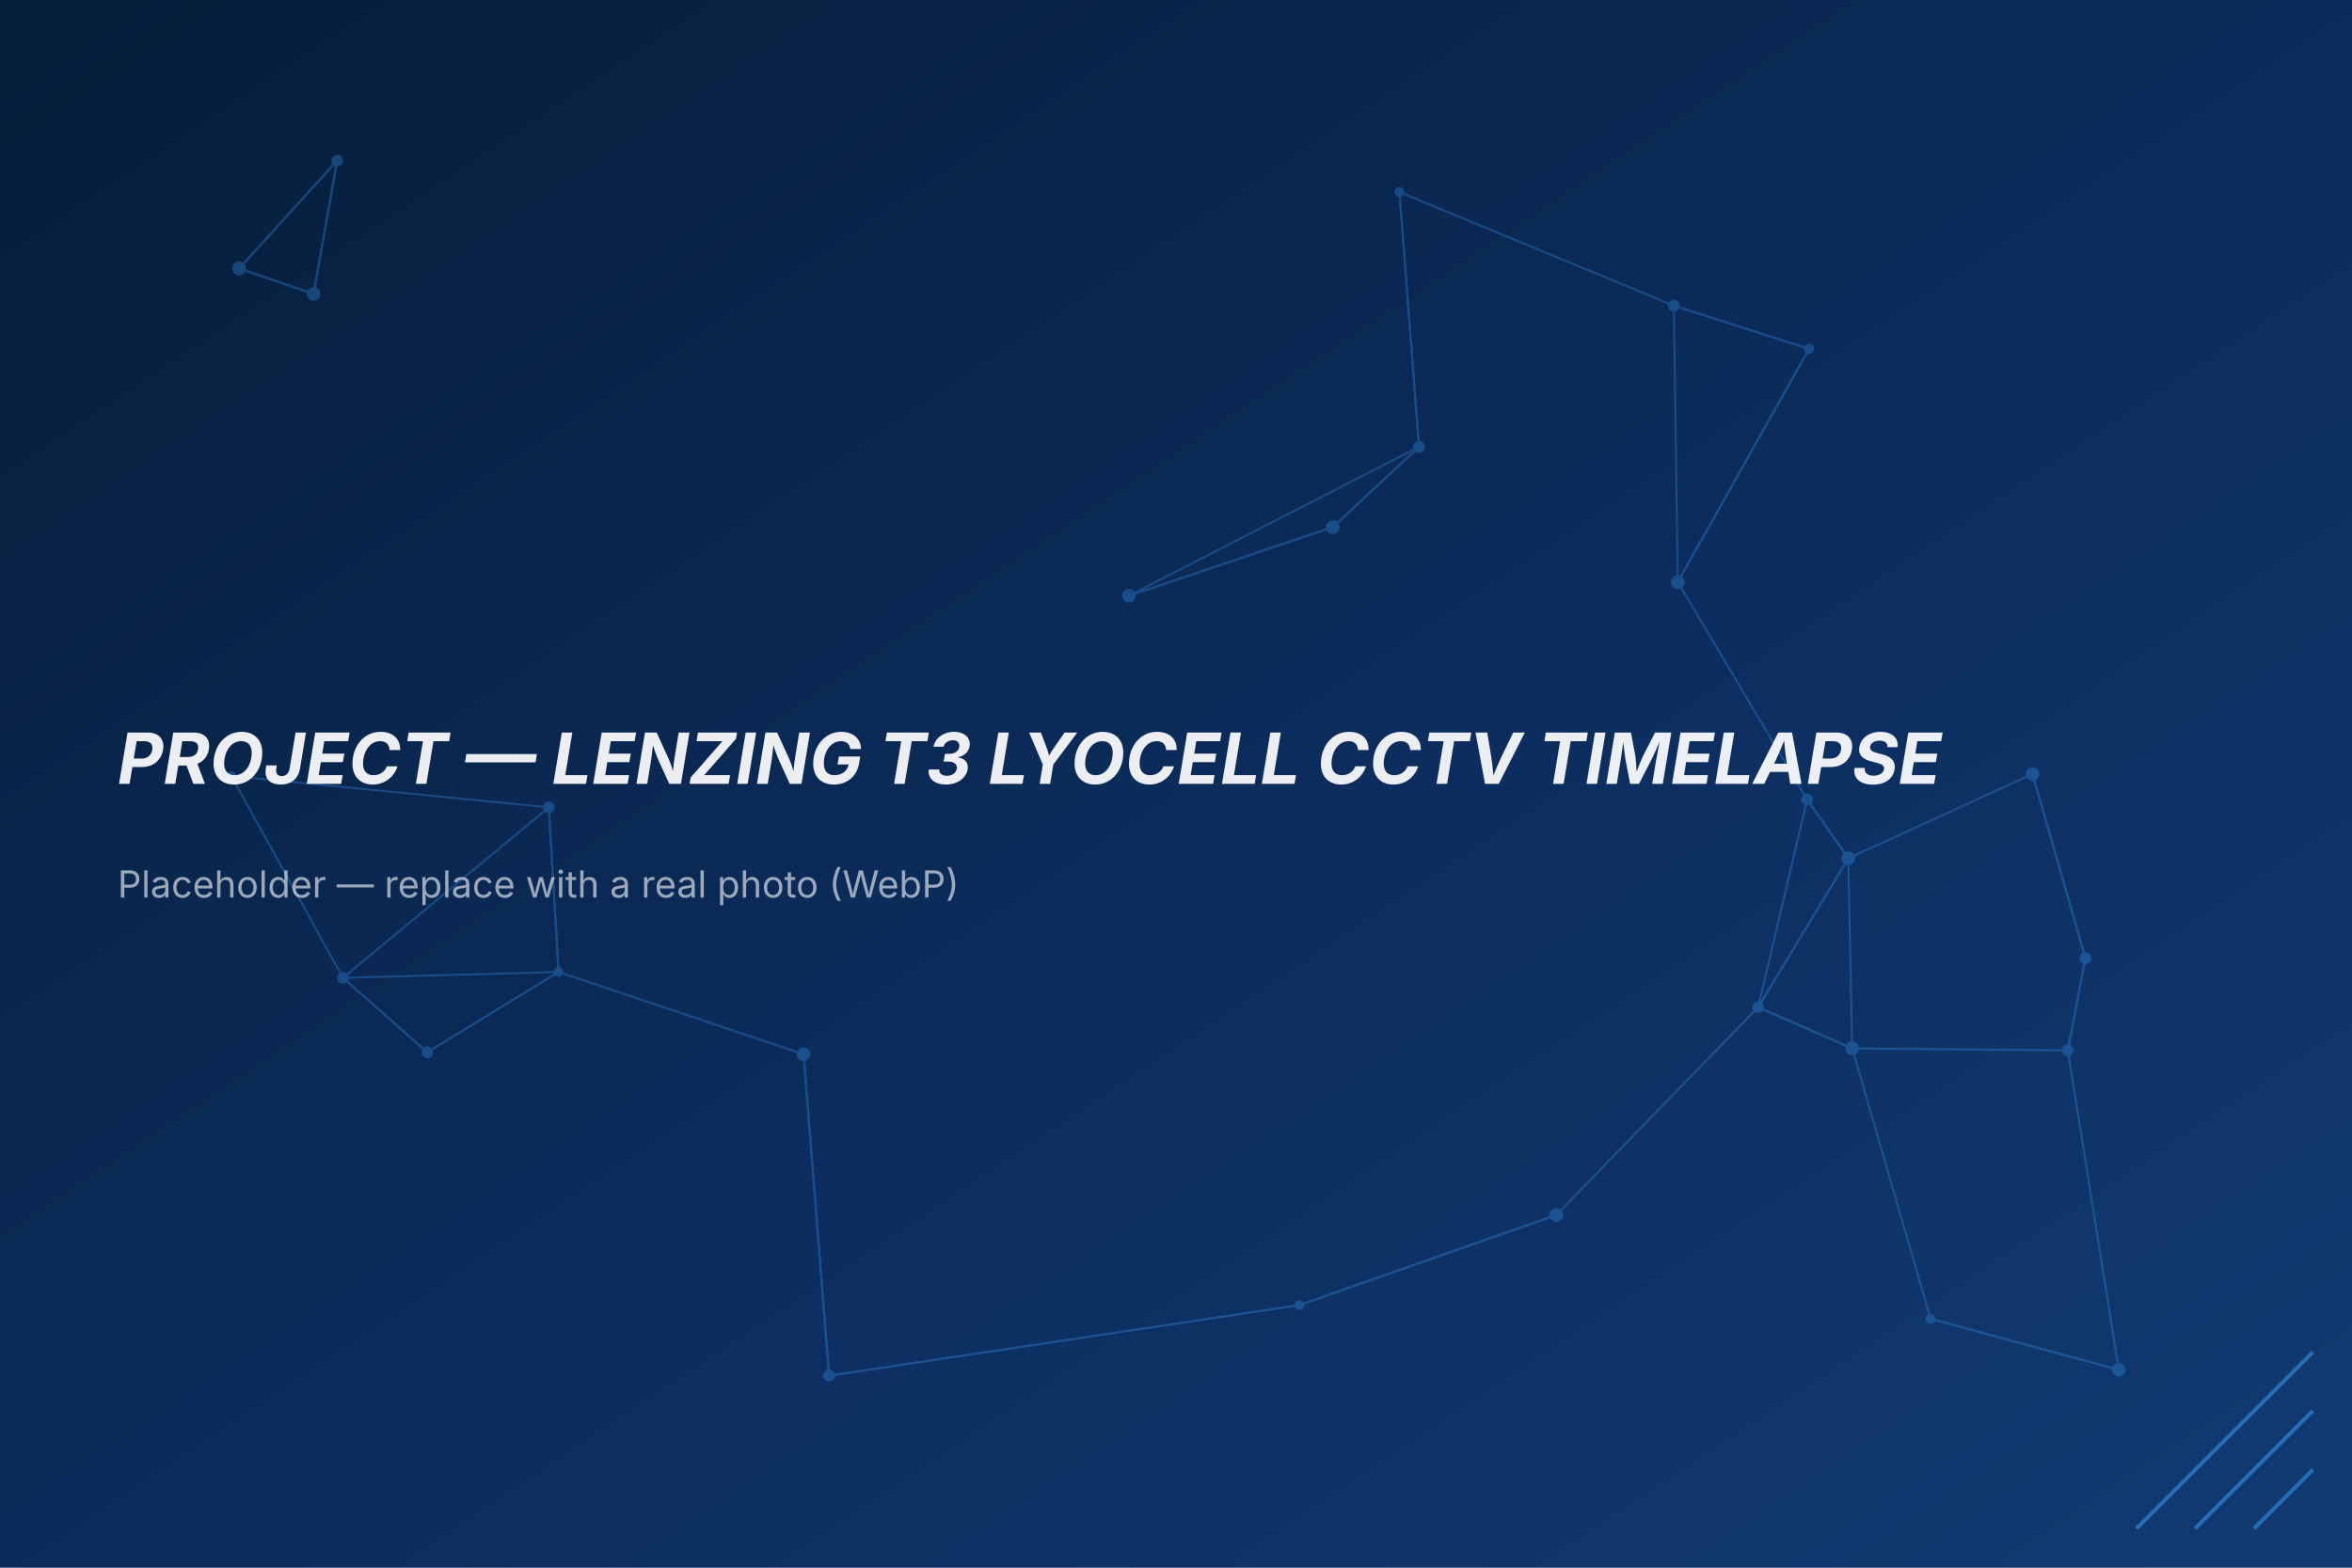
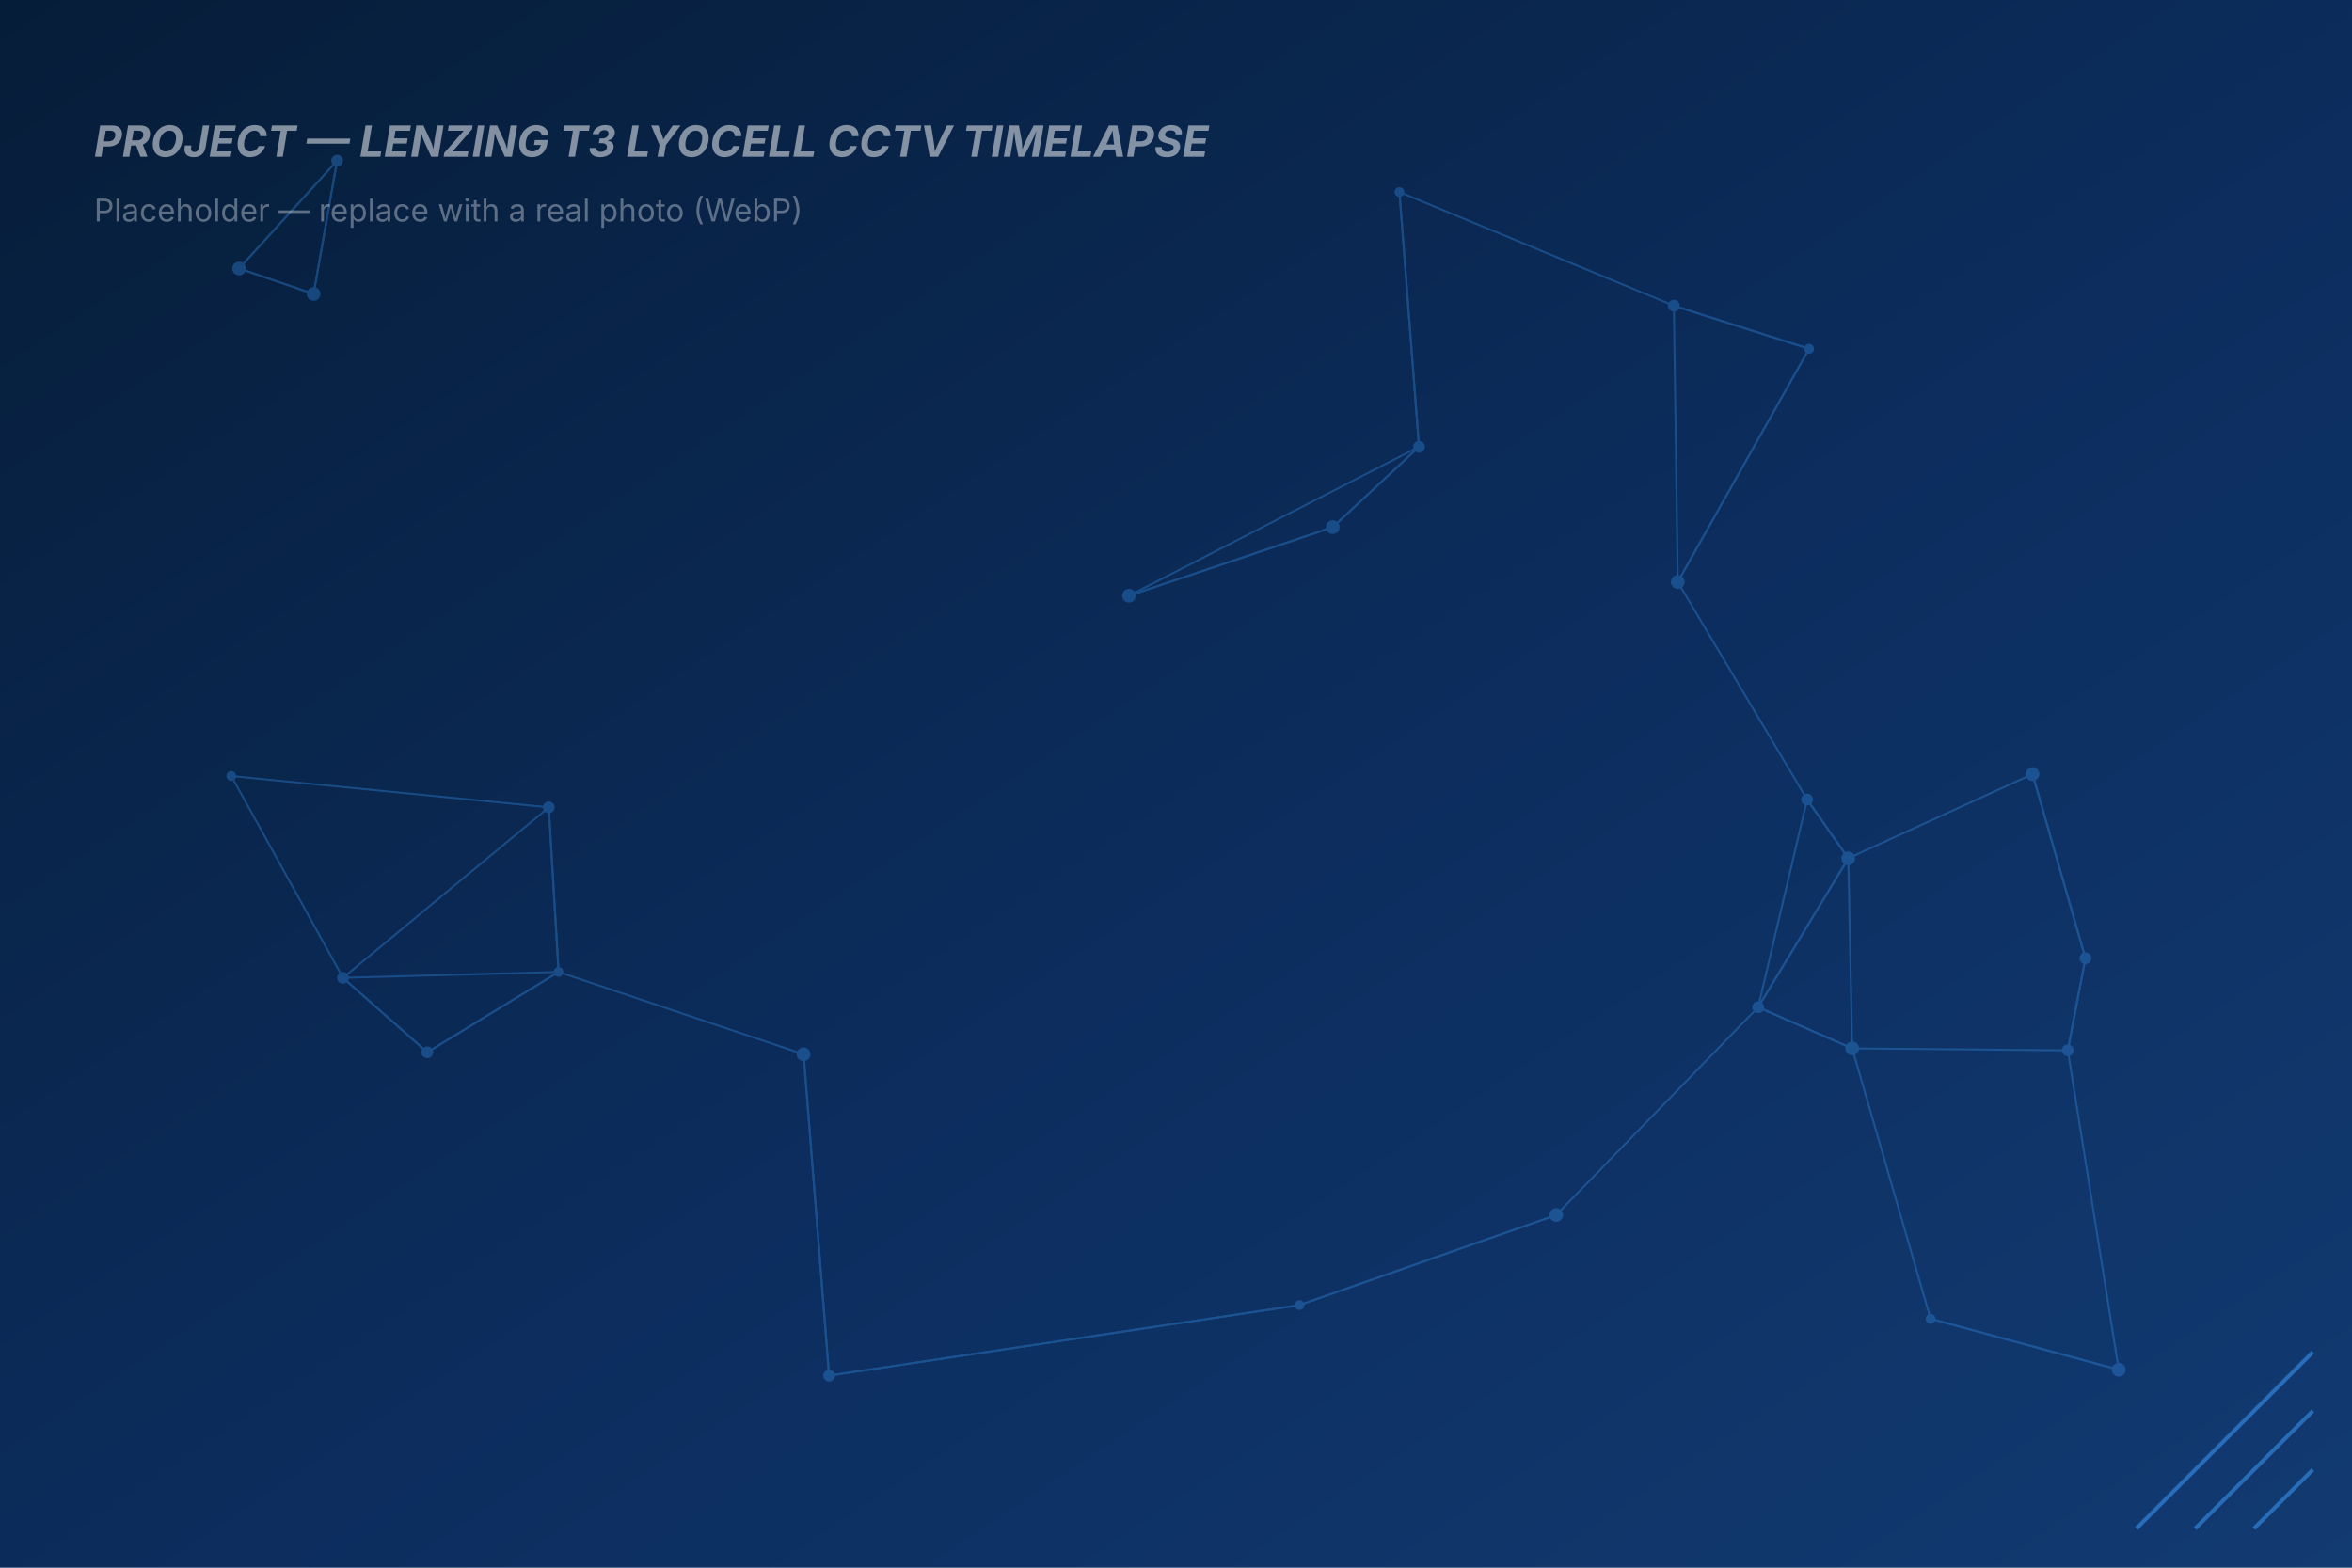
<svg xmlns="http://www.w3.org/2000/svg" width="1200" height="800" viewBox="0 0 1200 800" role="img" aria-label="Project — Lenzing T3 Lyocell Cctv Timelapse">
  <defs>
    <linearGradient id="g" x1="0" y1="0" x2="1" y2="1">
      <stop offset="0" stop-color="#061D38" />
      <stop offset=".55" stop-color="#0C2D5E" />
      <stop offset="1" stop-color="#123B72" />
    </linearGradient>
  </defs>
  <rect width="1200" height="800" fill="url(#g)" />
  <g stroke="#358FE8" stroke-width="1" opacity=".35" fill="#358FE8">
    <line x1="945" y1="535" x2="897" y2="514" />
    <line x1="945" y1="535" x2="943" y2="438" />
    <line x1="724" y1="228" x2="680" y2="269" />
    <line x1="724" y1="228" x2="714" y2="98" />
    <line x1="423" y1="702" x2="410" y2="538" />
    <line x1="423" y1="702" x2="663" y2="666" />
    <line x1="172" y1="82" x2="160" y2="150" />
    <line x1="172" y1="82" x2="122" y2="137" />
    <line x1="1037" y1="395" x2="1064" y2="489" />
    <line x1="1037" y1="395" x2="943" y2="438" />
    <line x1="663" y1="666" x2="794" y2="620" />
    <line x1="663" y1="666" x2="423" y2="702" />
    <line x1="943" y1="438" x2="922" y2="408" />
    <line x1="943" y1="438" x2="897" y2="514" />
    <line x1="922" y1="408" x2="943" y2="438" />
    <line x1="922" y1="408" x2="897" y2="514" />
    <line x1="897" y1="514" x2="945" y2="535" />
    <line x1="897" y1="514" x2="943" y2="438" />
    <line x1="1064" y1="489" x2="1055" y2="536" />
    <line x1="1064" y1="489" x2="1037" y2="395" />
    <line x1="794" y1="620" x2="663" y2="666" />
    <line x1="794" y1="620" x2="897" y2="514" />
    <line x1="714" y1="98" x2="724" y2="228" />
    <line x1="714" y1="98" x2="854" y2="156" />
    <line x1="576" y1="304" x2="680" y2="269" />
    <line x1="576" y1="304" x2="724" y2="228" />
    <line x1="118" y1="396" x2="175" y2="499" />
    <line x1="118" y1="396" x2="280" y2="412" />
    <line x1="285" y1="496" x2="218" y2="537" />
    <line x1="285" y1="496" x2="280" y2="412" />
    <line x1="280" y1="412" x2="285" y2="496" />
    <line x1="280" y1="412" x2="175" y2="499" />
    <line x1="1081" y1="699" x2="985" y2="673" />
    <line x1="1081" y1="699" x2="1055" y2="536" />
    <line x1="985" y1="673" x2="1081" y2="699" />
    <line x1="985" y1="673" x2="945" y2="535" />
    <line x1="122" y1="137" x2="160" y2="150" />
    <line x1="122" y1="137" x2="172" y2="82" />
    <line x1="856" y1="297" x2="922" y2="408" />
    <line x1="856" y1="297" x2="923" y2="178" />
    <line x1="160" y1="150" x2="122" y2="137" />
    <line x1="160" y1="150" x2="172" y2="82" />
    <line x1="410" y1="538" x2="285" y2="496" />
    <line x1="410" y1="538" x2="423" y2="702" />
    <line x1="218" y1="537" x2="175" y2="499" />
    <line x1="218" y1="537" x2="285" y2="496" />
    <line x1="923" y1="178" x2="854" y2="156" />
    <line x1="923" y1="178" x2="856" y2="297" />
    <line x1="680" y1="269" x2="724" y2="228" />
    <line x1="680" y1="269" x2="576" y2="304" />
    <line x1="854" y1="156" x2="923" y2="178" />
    <line x1="854" y1="156" x2="856" y2="297" />
    <line x1="175" y1="499" x2="218" y2="537" />
    <line x1="175" y1="499" x2="285" y2="496" />
    <line x1="1055" y1="536" x2="1064" y2="489" />
    <line x1="1055" y1="536" x2="945" y2="535" />
    <circle cx="945" cy="535" r="3" />
    <circle cx="724" cy="228" r="2.5" />
    <circle cx="423" cy="702" r="2.5" />
    <circle cx="172" cy="82" r="2.5" />
    <circle cx="1037" cy="395" r="3" />
    <circle cx="663" cy="666" r="2" />
    <circle cx="943" cy="438" r="3" />
    <circle cx="922" cy="408" r="2.5" />
    <circle cx="897" cy="514" r="2.5" />
    <circle cx="1064" cy="489" r="2.5" />
    <circle cx="794" cy="620" r="3" />
    <circle cx="714" cy="98" r="2" />
    <circle cx="576" cy="304" r="3" />
    <circle cx="118" cy="396" r="2" />
    <circle cx="285" cy="496" r="2" />
    <circle cx="280" cy="412" r="2.5" />
    <circle cx="1081" cy="699" r="3" />
    <circle cx="985" cy="673" r="2" />
    <circle cx="122" cy="137" r="3" />
    <circle cx="856" cy="297" r="3" />
    <circle cx="160" cy="150" r="3" />
    <circle cx="410" cy="538" r="3" />
    <circle cx="218" cy="537" r="2.5" />
    <circle cx="923" cy="178" r="2" />
    <circle cx="680" cy="269" r="3" />
    <circle cx="854" cy="156" r="2.5" />
    <circle cx="175" cy="499" r="2.5" />
    <circle cx="1055" cy="536" r="2.5" />
  </g>
  <g stroke="#358FE8" stroke-width="2" opacity=".6">
    <line x1="1090" y1="780" x2="1180" y2="690" />
    <line x1="1120" y1="780" x2="1180" y2="720" />
    <line x1="1150" y1="780" x2="1180" y2="750" />
  </g>
-   <text x="60" y="400" fill="#FFFFFF" font-family="Kanit, Inter, Arial, sans-serif" font-size="36" font-weight="700" font-style="italic" opacity=".92">PROJECT — LENZING T3 LYOCELL CCTV TIMELAPSE</text>
-   <text x="60" y="458" fill="#FFFFFF" font-family="Inter, Arial, sans-serif" font-size="19" opacity=".6">Placeholder — replace with a real photo (WebP)</text>
+   <text x="48" y="80" fill="#FFFFFF" font-family="Kanit, Inter, Arial, sans-serif" font-size="22" font-weight="700" font-style="italic" opacity=".5">PROJECT — LENZING T3 LYOCELL CCTV TIMELAPSE</text>
+   <text x="48" y="113" fill="#FFFFFF" font-family="Inter, Arial, sans-serif" font-size="16" opacity=".35">Placeholder — replace with a real photo (WebP)</text>
</svg>
